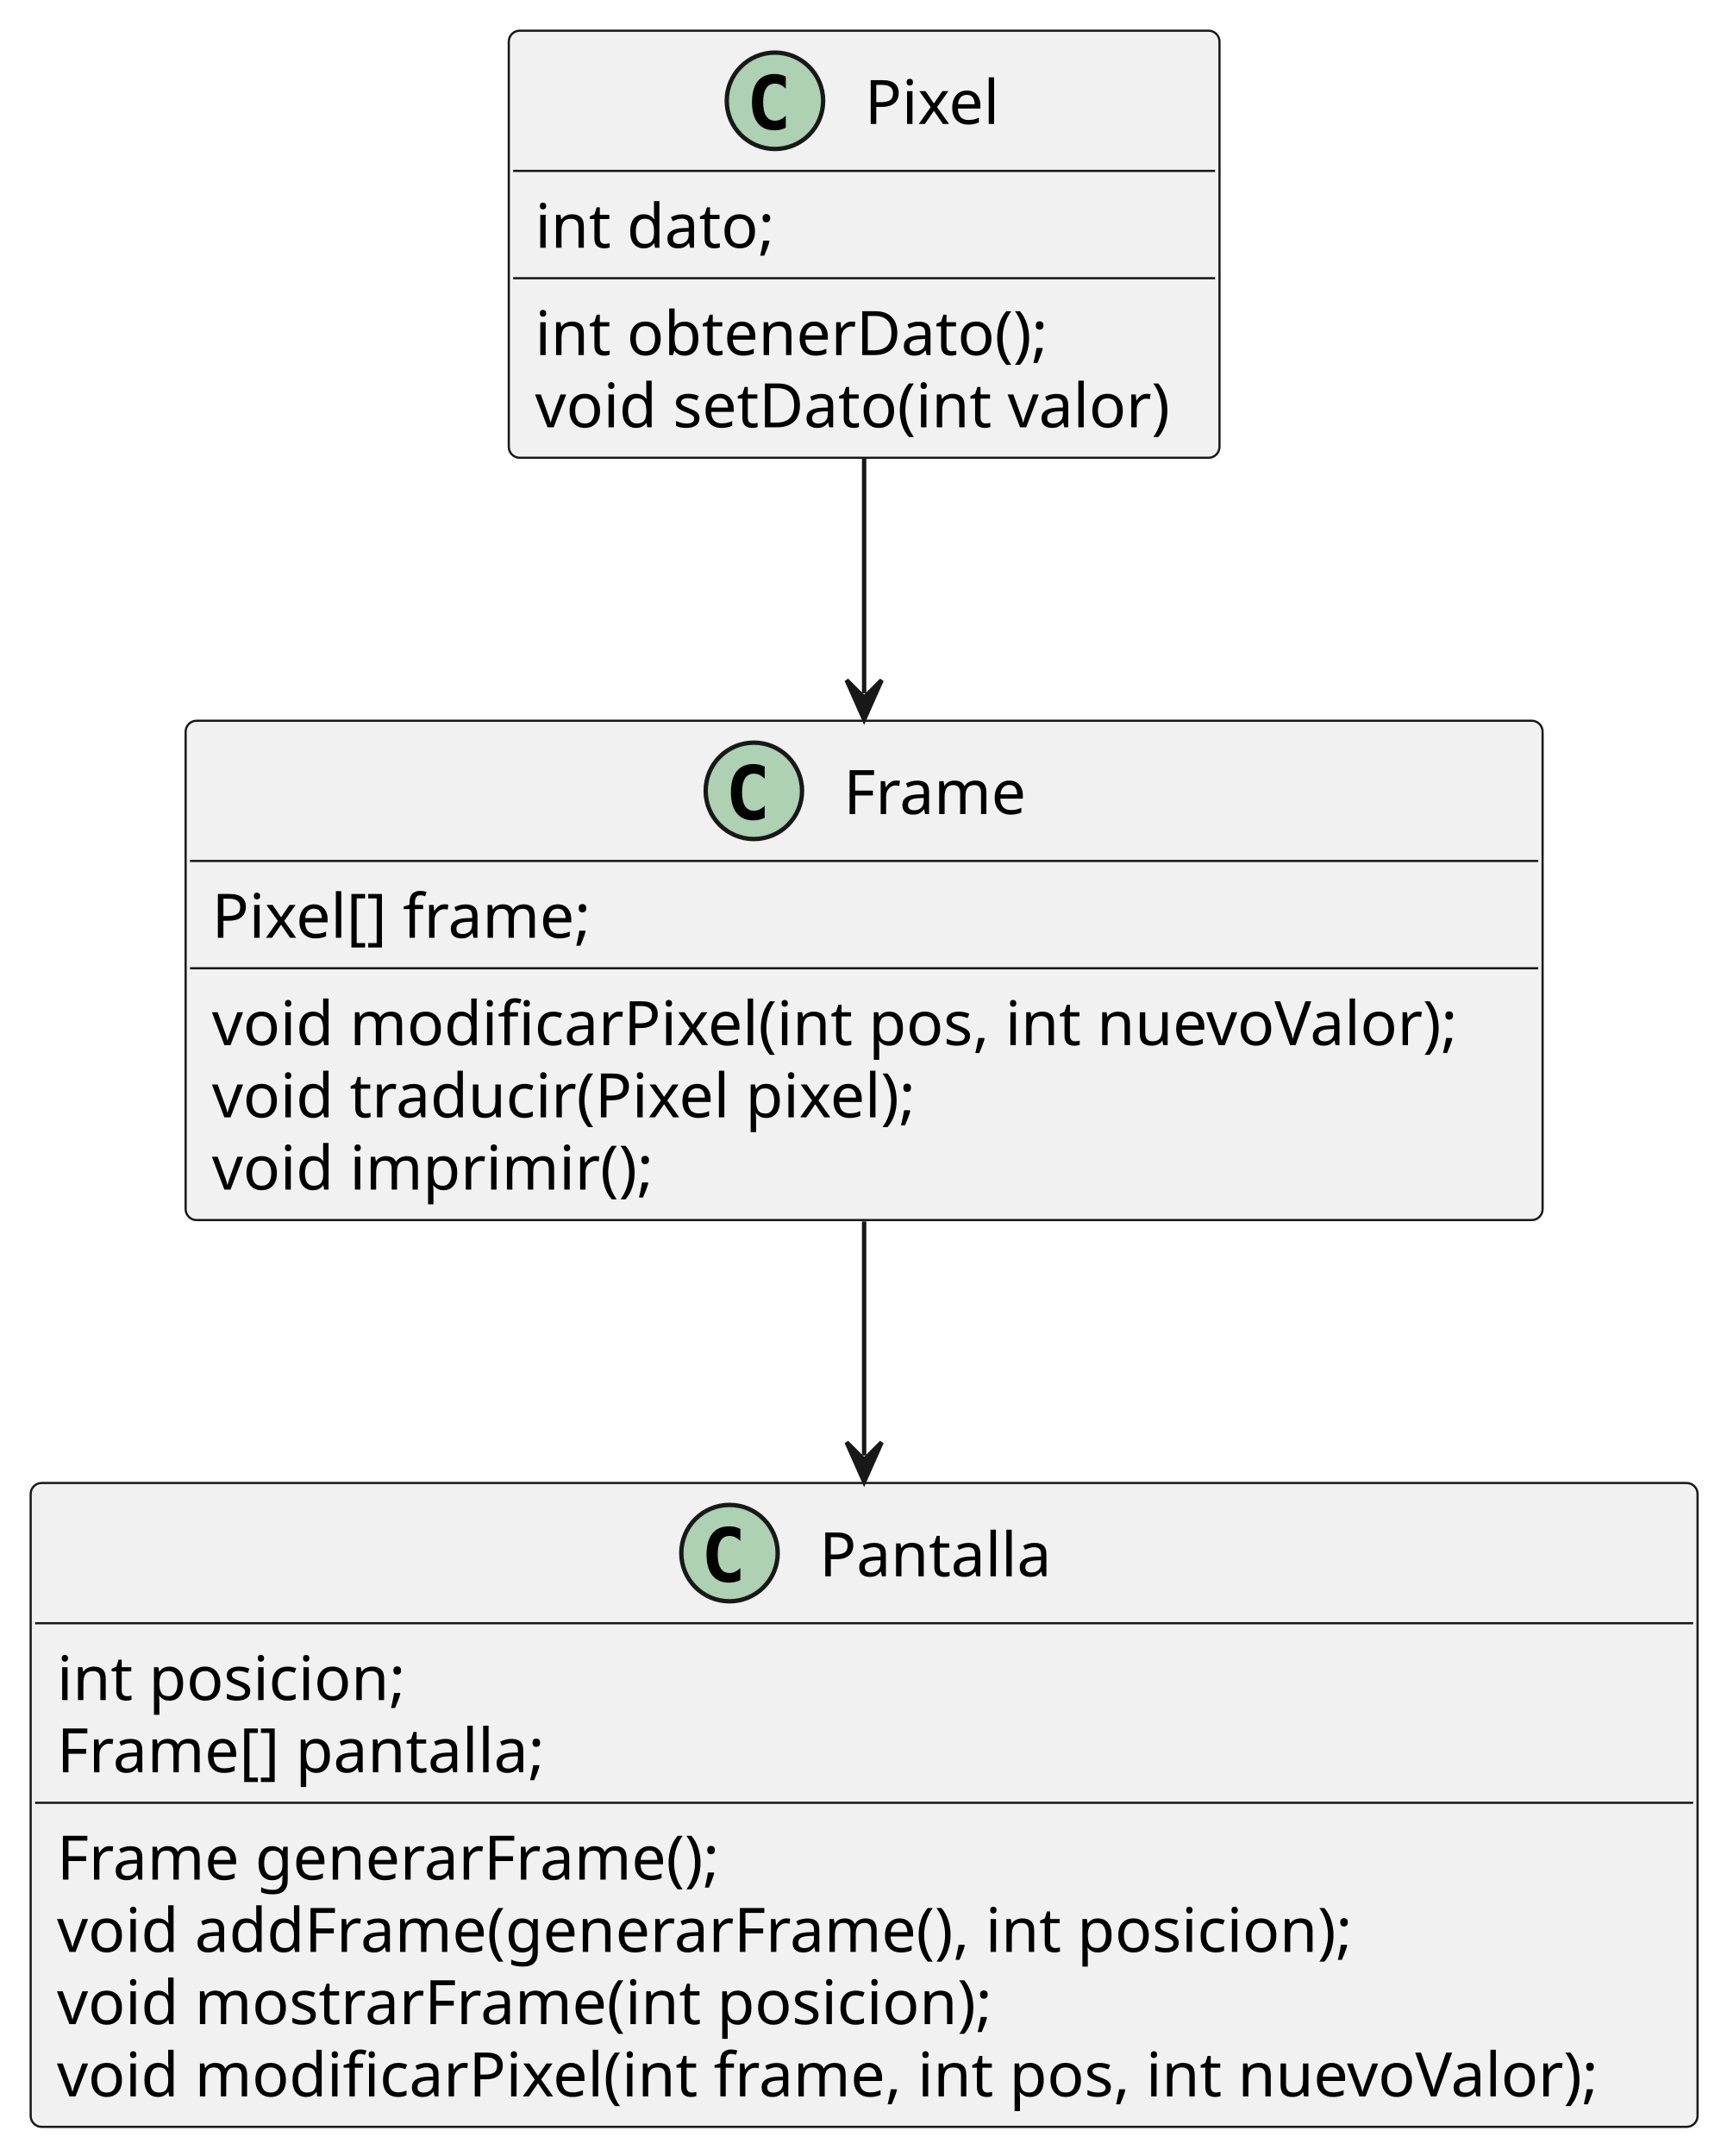
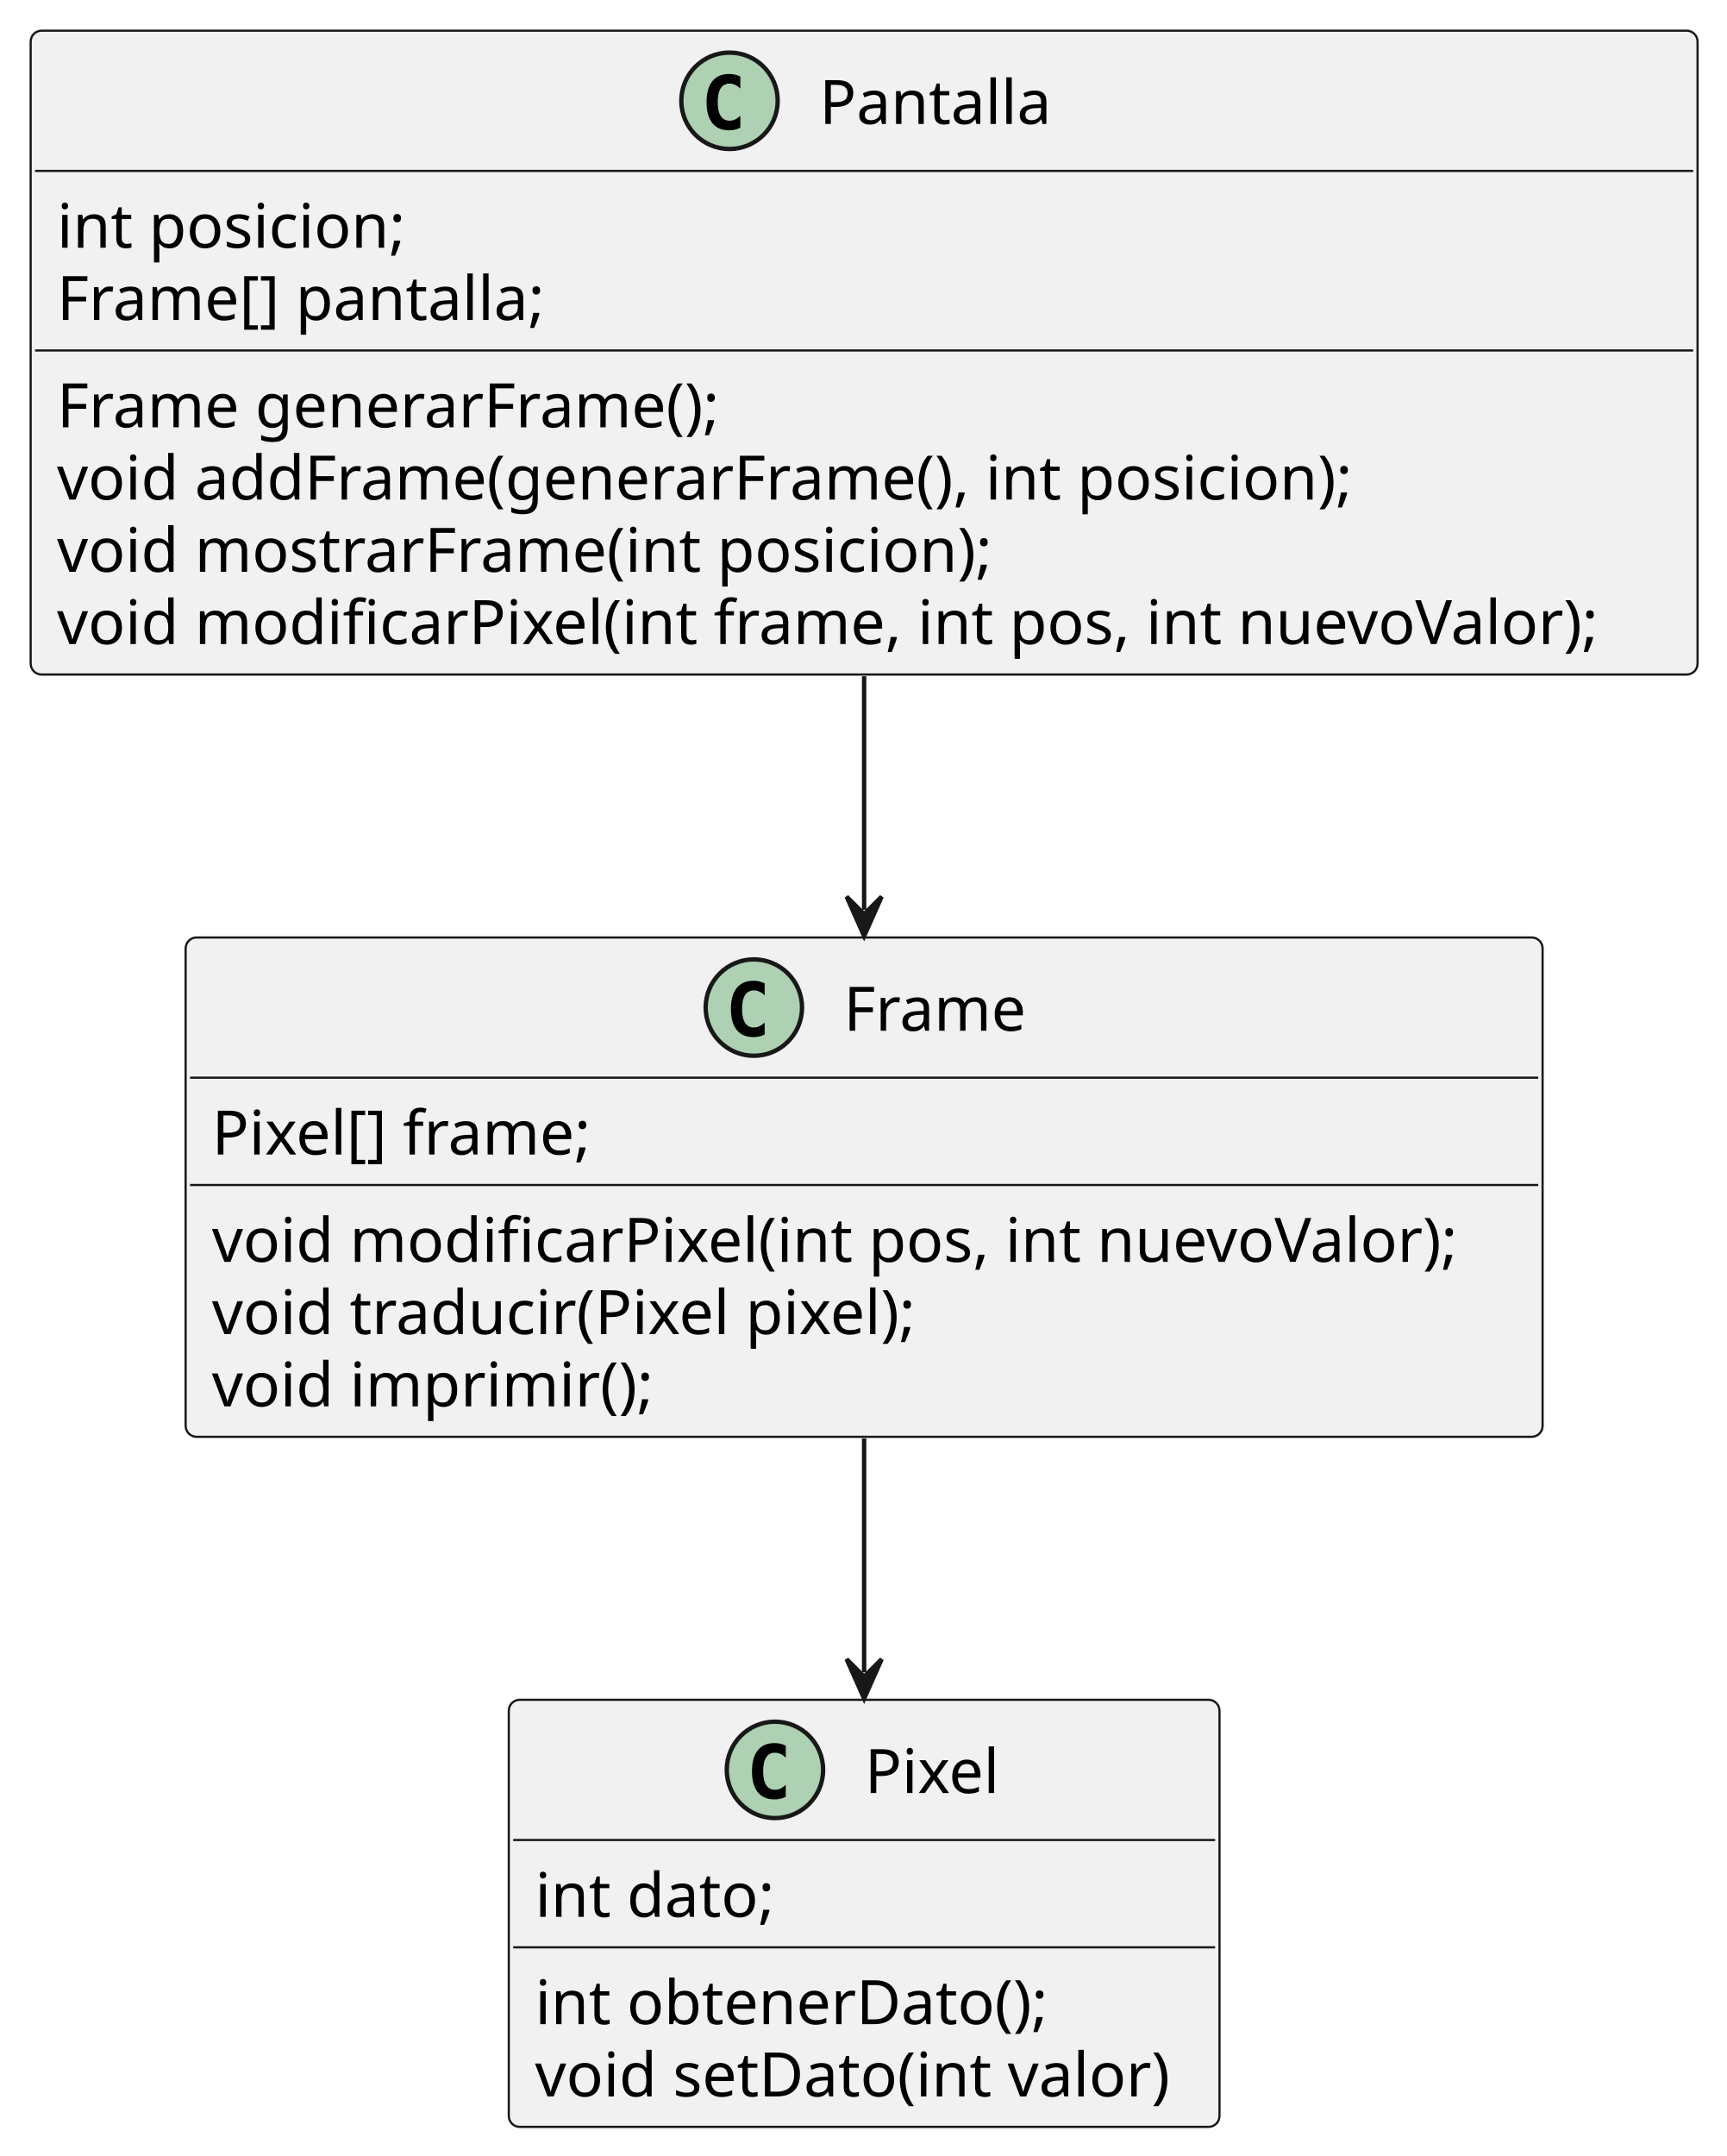
<svg xmlns="http://www.w3.org/2000/svg" contentStyleType="text/css" data-diagram-type="CLASS" height="492px" preserveAspectRatio="none" style="width:394px;height:492px;background:#FFFFFF;" version="1.1" viewBox="0 0 394 492" width="394px" zoomAndPan="magnify">
  <defs />
  <g>
    <g id="elem_Pixel">
-       <rect codeLine="2" fill="#F1F1F1" height="97.465" id="Pixel" rx="2.5" ry="2.5" style="stroke:#181818;stroke-width:0.5;" width="162.22" x="116.13" y="7" />
-       <ellipse cx="176.881" cy="23" fill="#ADD1B2" rx="11" ry="11" style="stroke:#181818;stroke-width:1;" />
-       <path d="M179.354,29.143 Q178.773,29.442 178.134,29.591 Q177.495,29.741 176.789,29.741 Q174.282,29.741 172.963,28.089 Q171.643,26.437 171.643,23.316 Q171.643,20.186 172.963,18.535 Q174.282,16.883 176.789,16.883 Q177.495,16.883 178.142,17.032 Q178.79,17.182 179.354,17.48 L179.354,20.203 Q178.723,19.622 178.13,19.352 Q177.536,19.082 176.905,19.082 Q175.561,19.082 174.876,20.149 Q174.191,21.216 174.191,23.316 Q174.191,25.408 174.876,26.474 Q175.561,27.541 176.905,27.541 Q177.536,27.541 178.13,27.271 Q178.723,27.002 179.354,26.42 Z " fill="#000000" />
-       <text fill="#000000" font-family="sans-serif" font-size="14" lengthAdjust="spacing" textLength="32.218" x="197.381" y="28.291">Pixel</text>
-       <line style="stroke:#181818;stroke-width:0.5;" x1="117.13" x2="277.35" y1="39" y2="39" />
-       <text fill="#000000" font-family="sans-serif" font-size="14" lengthAdjust="spacing" textLength="57.21" x="122.13" y="56.535">int dato;</text>
-       <line style="stroke:#181818;stroke-width:0.5;" x1="117.13" x2="277.35" y1="63.488" y2="63.488" />
-       <text fill="#000000" font-family="sans-serif" font-size="14" lengthAdjust="spacing" textLength="120.654" x="122.13" y="81.023">int obtenerDato();</text>
-       <text fill="#000000" font-family="sans-serif" font-size="14" lengthAdjust="spacing" textLength="150.22" x="122.13" y="97.512">void setDato(int valor)</text>
+       <rect codeLine="2" fill="#F1F1F1" height="97.465" id="Pixel" rx="2.5" ry="2.5" style="stroke:#181818;stroke-width:0.5;" width="162.22" x="116.13" y="387.89" />
+       <ellipse cx="176.881" cy="403.89" fill="#ADD1B2" rx="11" ry="11" style="stroke:#181818;stroke-width:1;" />
+       <path d="M179.354,410.033 Q178.773,410.332 178.134,410.481 Q177.495,410.631 176.789,410.631 Q174.282,410.631 172.963,408.979 Q171.643,407.327 171.643,404.206 Q171.643,401.077 172.963,399.425 Q174.282,397.773 176.789,397.773 Q177.495,397.773 178.142,397.922 Q178.79,398.072 179.354,398.37 L179.354,401.093 Q178.723,400.512 178.13,400.242 Q177.536,399.973 176.905,399.973 Q175.561,399.973 174.876,401.039 Q174.191,402.106 174.191,404.206 Q174.191,406.298 174.876,407.364 Q175.561,408.431 176.905,408.431 Q177.536,408.431 178.13,408.161 Q178.723,407.892 179.354,407.31 Z " fill="#000000" />
+       <text fill="#000000" font-family="sans-serif" font-size="14" lengthAdjust="spacing" textLength="32.218" x="197.381" y="409.181">Pixel</text>
+       <line style="stroke:#181818;stroke-width:0.5;" x1="117.13" x2="277.35" y1="419.89" y2="419.89" />
+       <text fill="#000000" font-family="sans-serif" font-size="14" lengthAdjust="spacing" textLength="57.21" x="122.13" y="437.425">int dato;</text>
+       <line style="stroke:#181818;stroke-width:0.5;" x1="117.13" x2="277.35" y1="444.378" y2="444.378" />
+       <text fill="#000000" font-family="sans-serif" font-size="14" lengthAdjust="spacing" textLength="120.654" x="122.13" y="461.913">int obtenerDato();</text>
+       <text fill="#000000" font-family="sans-serif" font-size="14" lengthAdjust="spacing" textLength="150.22" x="122.13" y="478.402">void setDato(int valor)</text>
    </g>
    <g id="elem_Frame">
-       <rect codeLine="8" fill="#F1F1F1" height="113.953" id="Frame" rx="2.5" ry="2.5" style="stroke:#181818;stroke-width:0.5;" width="309.732" x="42.37" y="164.47" />
-       <ellipse cx="172.068" cy="180.47" fill="#ADD1B2" rx="11" ry="11" style="stroke:#181818;stroke-width:1;" />
-       <path d="M174.541,186.613 Q173.96,186.912 173.321,187.061 Q172.682,187.211 171.976,187.211 Q169.47,187.211 168.15,185.559 Q166.83,183.907 166.83,180.786 Q166.83,177.656 168.15,176.005 Q169.47,174.353 171.976,174.353 Q172.682,174.353 173.329,174.502 Q173.977,174.652 174.541,174.951 L174.541,177.673 Q173.911,177.092 173.317,176.822 Q172.724,176.553 172.093,176.553 Q170.748,176.553 170.063,177.619 Q169.378,178.686 169.378,180.786 Q169.378,182.878 170.063,183.944 Q170.748,185.011 172.093,185.011 Q172.724,185.011 173.317,184.741 Q173.911,184.471 174.541,183.89 Z " fill="#000000" />
-       <text fill="#000000" font-family="sans-serif" font-size="14" lengthAdjust="spacing" textLength="41.836" x="192.568" y="185.761">Frame</text>
-       <line style="stroke:#181818;stroke-width:0.5;" x1="43.37" x2="351.102" y1="196.47" y2="196.47" />
-       <text fill="#000000" font-family="sans-serif" font-size="14" lengthAdjust="spacing" textLength="89.66" x="48.37" y="214.005">Pixel[] frame;</text>
-       <line style="stroke:#181818;stroke-width:0.5;" x1="43.37" x2="351.102" y1="220.958" y2="220.958" />
-       <text fill="#000000" font-family="sans-serif" font-size="14" lengthAdjust="spacing" textLength="297.732" x="48.37" y="238.493">void modificarPixel(int pos, int nuevoValor);</text>
-       <text fill="#000000" font-family="sans-serif" font-size="14" lengthAdjust="spacing" textLength="169.75" x="48.37" y="254.982">void traducir(Pixel pixel);</text>
-       <text fill="#000000" font-family="sans-serif" font-size="14" lengthAdjust="spacing" textLength="105.219" x="48.37" y="271.47">void imprimir();</text>
+       <rect codeLine="8" fill="#F1F1F1" height="113.953" id="Frame" rx="2.5" ry="2.5" style="stroke:#181818;stroke-width:0.5;" width="309.732" x="42.37" y="213.93" />
+       <ellipse cx="172.068" cy="229.93" fill="#ADD1B2" rx="11" ry="11" style="stroke:#181818;stroke-width:1;" />
+       <path d="M174.541,236.073 Q173.96,236.372 173.321,236.521 Q172.682,236.671 171.976,236.671 Q169.47,236.671 168.15,235.019 Q166.83,233.367 166.83,230.246 Q166.83,227.117 168.15,225.465 Q169.47,223.813 171.976,223.813 Q172.682,223.813 173.329,223.962 Q173.977,224.112 174.541,224.411 L174.541,227.133 Q173.911,226.552 173.317,226.282 Q172.724,226.012 172.093,226.012 Q170.748,226.012 170.063,227.079 Q169.378,228.146 169.378,230.246 Q169.378,232.338 170.063,233.404 Q170.748,234.471 172.093,234.471 Q172.724,234.471 173.317,234.201 Q173.911,233.931 174.541,233.35 Z " fill="#000000" />
+       <text fill="#000000" font-family="sans-serif" font-size="14" lengthAdjust="spacing" textLength="41.836" x="192.568" y="235.221">Frame</text>
+       <line style="stroke:#181818;stroke-width:0.5;" x1="43.37" x2="351.102" y1="245.93" y2="245.93" />
+       <text fill="#000000" font-family="sans-serif" font-size="14" lengthAdjust="spacing" textLength="89.66" x="48.37" y="263.465">Pixel[] frame;</text>
+       <line style="stroke:#181818;stroke-width:0.5;" x1="43.37" x2="351.102" y1="270.418" y2="270.418" />
+       <text fill="#000000" font-family="sans-serif" font-size="14" lengthAdjust="spacing" textLength="297.732" x="48.37" y="287.953">void modificarPixel(int pos, int nuevoValor);</text>
+       <text fill="#000000" font-family="sans-serif" font-size="14" lengthAdjust="spacing" textLength="169.75" x="48.37" y="304.442">void traducir(Pixel pixel);</text>
+       <text fill="#000000" font-family="sans-serif" font-size="14" lengthAdjust="spacing" textLength="105.219" x="48.37" y="320.93">void imprimir();</text>
    </g>
    <g id="elem_Pantalla">
-       <rect codeLine="15" fill="#F1F1F1" height="146.93" id="Pantalla" rx="2.5" ry="2.5" style="stroke:#181818;stroke-width:0.5;" width="380.471" x="7" y="338.42" />
-       <ellipse cx="166.51" cy="354.42" fill="#ADD1B2" rx="11" ry="11" style="stroke:#181818;stroke-width:1;" />
-       <path d="M168.983,360.563 Q168.402,360.862 167.763,361.011 Q167.124,361.161 166.418,361.161 Q163.911,361.161 162.591,359.509 Q161.272,357.857 161.272,354.736 Q161.272,351.606 162.591,349.955 Q163.911,348.303 166.418,348.303 Q167.124,348.303 167.771,348.452 Q168.418,348.602 168.983,348.901 L168.983,351.623 Q168.352,351.042 167.758,350.772 Q167.165,350.502 166.534,350.502 Q165.19,350.502 164.505,351.569 Q163.82,352.636 163.82,354.736 Q163.82,356.828 164.505,357.894 Q165.19,358.961 166.534,358.961 Q167.165,358.961 167.758,358.691 Q168.352,358.421 168.983,357.84 Z " fill="#000000" />
-       <text fill="#000000" font-family="sans-serif" font-size="14" lengthAdjust="spacing" textLength="52.951" x="187.01" y="359.711">Pantalla</text>
-       <line style="stroke:#181818;stroke-width:0.5;" x1="8" x2="386.471" y1="370.42" y2="370.42" />
-       <text fill="#000000" font-family="sans-serif" font-size="14" lengthAdjust="spacing" textLength="83.932" x="13" y="387.955">int posicion;</text>
-       <text fill="#000000" font-family="sans-serif" font-size="14" lengthAdjust="spacing" textLength="113.825" x="13" y="404.443">Frame[] pantalla;</text>
-       <line style="stroke:#181818;stroke-width:0.5;" x1="8" x2="386.471" y1="411.397" y2="411.397" />
-       <text fill="#000000" font-family="sans-serif" font-size="14" lengthAdjust="spacing" textLength="153.843" x="13" y="428.932">Frame generarFrame();</text>
-       <text fill="#000000" font-family="sans-serif" font-size="14" lengthAdjust="spacing" textLength="305.368" x="13" y="445.42">void addFrame(generarFrame(), int posicion);</text>
-       <text fill="#000000" font-family="sans-serif" font-size="14" lengthAdjust="spacing" textLength="221.238" x="13" y="461.908">void mostrarFrame(int posicion);</text>
-       <text fill="#000000" font-family="sans-serif" font-size="14" lengthAdjust="spacing" textLength="368.471" x="13" y="478.397">void modificarPixel(int frame, int pos, int nuevoValor);</text>
+       <rect codeLine="15" fill="#F1F1F1" height="146.93" id="Pantalla" rx="2.5" ry="2.5" style="stroke:#181818;stroke-width:0.5;" width="380.471" x="7" y="7" />
+       <ellipse cx="166.51" cy="23" fill="#ADD1B2" rx="11" ry="11" style="stroke:#181818;stroke-width:1;" />
+       <path d="M168.983,29.143 Q168.402,29.442 167.763,29.591 Q167.124,29.741 166.418,29.741 Q163.911,29.741 162.591,28.089 Q161.272,26.437 161.272,23.316 Q161.272,20.186 162.591,18.535 Q163.911,16.883 166.418,16.883 Q167.124,16.883 167.771,17.032 Q168.418,17.182 168.983,17.48 L168.983,20.203 Q168.352,19.622 167.758,19.352 Q167.165,19.082 166.534,19.082 Q165.19,19.082 164.505,20.149 Q163.82,21.216 163.82,23.316 Q163.82,25.408 164.505,26.474 Q165.19,27.541 166.534,27.541 Q167.165,27.541 167.758,27.271 Q168.352,27.002 168.983,26.42 Z " fill="#000000" />
+       <text fill="#000000" font-family="sans-serif" font-size="14" lengthAdjust="spacing" textLength="52.951" x="187.01" y="28.291">Pantalla</text>
+       <line style="stroke:#181818;stroke-width:0.5;" x1="8" x2="386.471" y1="39" y2="39" />
+       <text fill="#000000" font-family="sans-serif" font-size="14" lengthAdjust="spacing" textLength="83.932" x="13" y="56.535">int posicion;</text>
+       <text fill="#000000" font-family="sans-serif" font-size="14" lengthAdjust="spacing" textLength="113.825" x="13" y="73.023">Frame[] pantalla;</text>
+       <line style="stroke:#181818;stroke-width:0.5;" x1="8" x2="386.471" y1="79.977" y2="79.977" />
+       <text fill="#000000" font-family="sans-serif" font-size="14" lengthAdjust="spacing" textLength="153.843" x="13" y="97.512">Frame generarFrame();</text>
+       <text fill="#000000" font-family="sans-serif" font-size="14" lengthAdjust="spacing" textLength="305.368" x="13" y="114">void addFrame(generarFrame(), int posicion);</text>
+       <text fill="#000000" font-family="sans-serif" font-size="14" lengthAdjust="spacing" textLength="221.238" x="13" y="130.488">void mostrarFrame(int posicion);</text>
+       <text fill="#000000" font-family="sans-serif" font-size="14" lengthAdjust="spacing" textLength="368.471" x="13" y="146.977">void modificarPixel(int frame, int pos, int nuevoValor);</text>
    </g>
-     <g id="link_Pixel_Frame">
-       <path codeLine="24" d="M197.24,104.53 C197.24,123.21 197.24,138.78 197.24,158.21 " fill="transparent" id="Pixel-to-Frame" style="stroke:#181818;stroke-width:1;" />
-       <polygon fill="#181818" points="197.24,164.21,201.24,155.21,197.24,159.21,193.24,155.21,197.24,164.21" style="stroke:#181818;stroke-width:1;" />
+     <g id="link_Pantalla_Frame">
+       <path codeLine="24" d="M197.24,154.32 C197.24,174 197.24,188.99 197.24,207.61 " fill="transparent" id="Pantalla-to-Frame" style="stroke:#181818;stroke-width:1;" />
+       <polygon fill="#181818" points="197.24,213.61,201.24,204.61,197.24,208.61,193.24,204.61,197.24,213.61" style="stroke:#181818;stroke-width:1;" />
    </g>
-     <g id="link_Frame_Pantalla">
-       <path codeLine="25" d="M197.24,278.73 C197.24,297.38 197.24,312.42 197.24,332.13 " fill="transparent" id="Frame-to-Pantalla" style="stroke:#181818;stroke-width:1;" />
-       <polygon fill="#181818" points="197.24,338.13,201.24,329.13,197.24,333.13,193.24,329.13,197.24,338.13" style="stroke:#181818;stroke-width:1;" />
+     <g id="link_Frame_Pixel">
+       <path codeLine="25" d="M197.24,328.25 C197.24,347.58 197.24,363.02 197.24,381.62 " fill="transparent" id="Frame-to-Pixel" style="stroke:#181818;stroke-width:1;" />
+       <polygon fill="#181818" points="197.24,387.62,201.24,378.62,197.24,382.62,193.24,378.62,197.24,387.62" style="stroke:#181818;stroke-width:1;" />
    </g>
  </g>
</svg>
